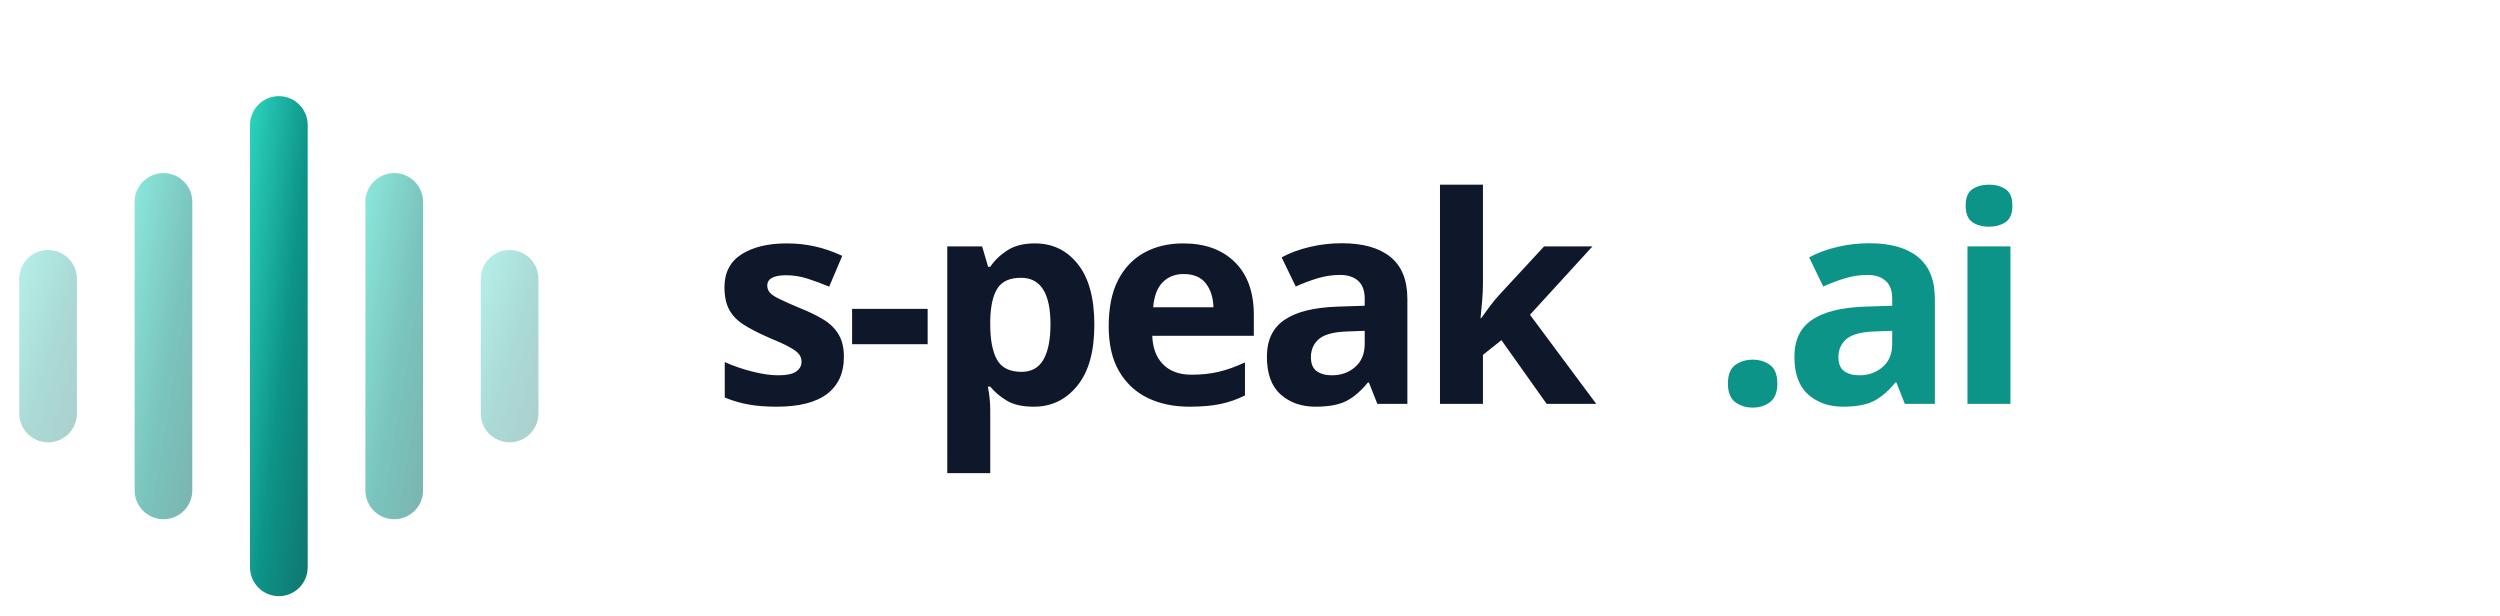
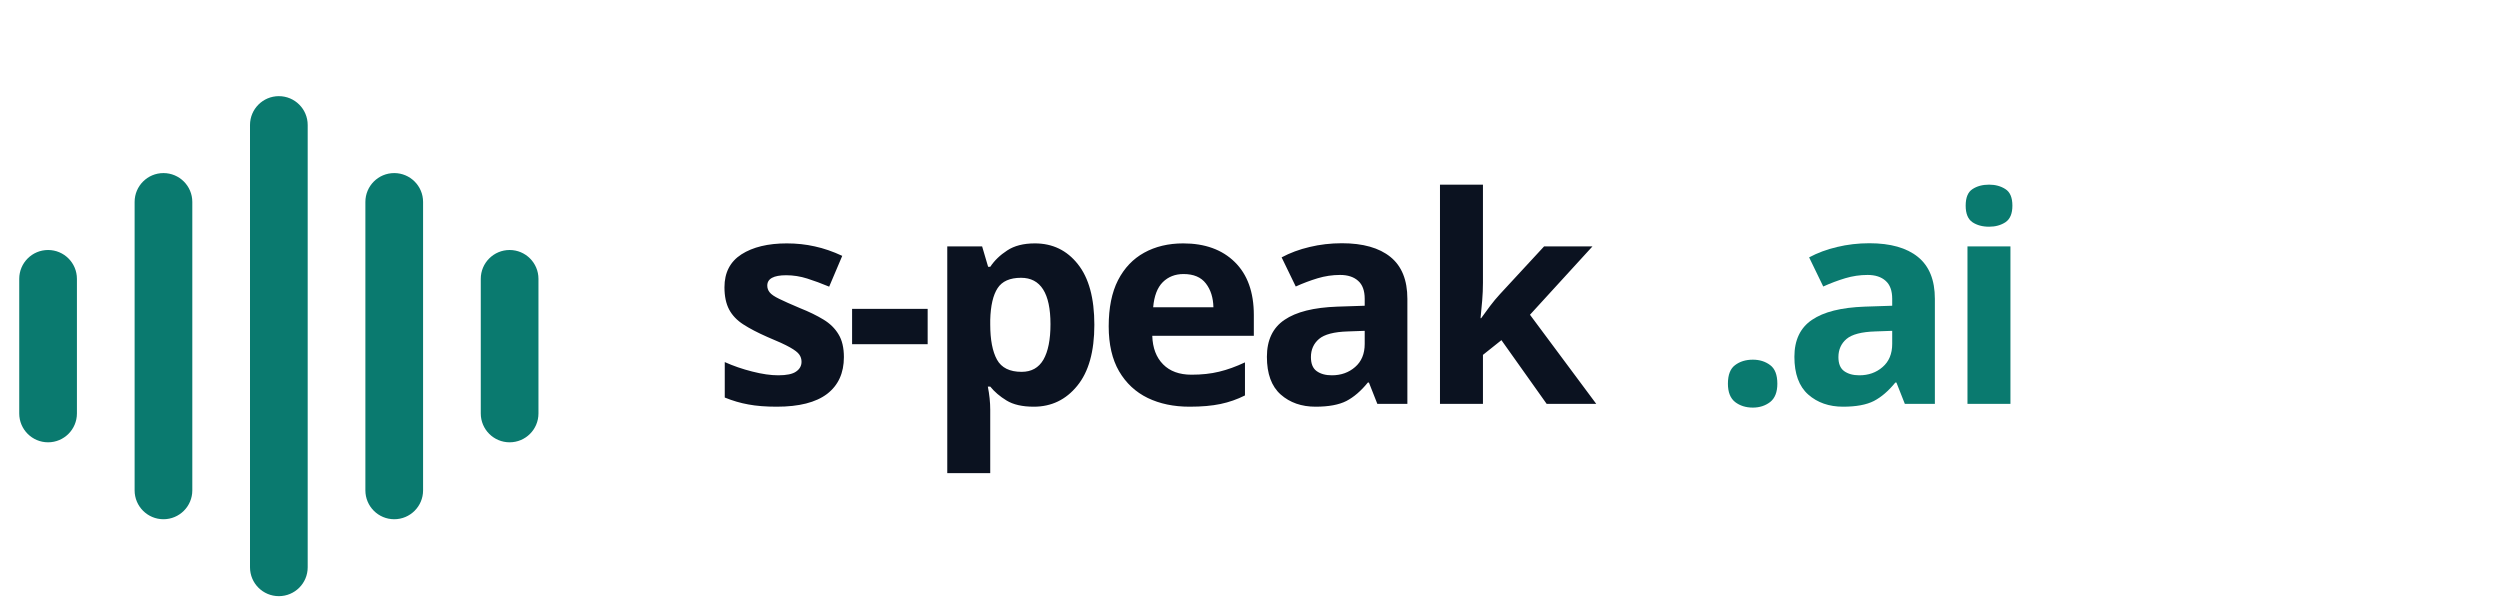
<svg xmlns="http://www.w3.org/2000/svg" viewBox="0 0 260 64" role="img" aria-label="s-peak.ai">
-   <defs>
-     <linearGradient id="wave" x1="0%" y1="0%" x2="100%" y2="100%">
-       <stop offset="0%" stop-color="#2dd4bf" />
-       <stop offset="55%" stop-color="#0d9488" />
-       <stop offset="100%" stop-color="#0f766e" />
-     </linearGradient>
-   </defs>
  <g transform="translate(2,8)">
-     <rect x="0" y="18" width="6" height="20" rx="3" fill="url(#wave)" opacity="0.35" />
-     <rect x="12" y="10" width="6" height="36" rx="3" fill="url(#wave)" opacity="0.55" />
-     <rect x="24" y="2" width="6" height="52" rx="3" fill="url(#wave)" />
-     <rect x="36" y="10" width="6" height="36" rx="3" fill="url(#wave)" opacity="0.55" />
-     <rect x="48" y="18" width="6" height="20" rx="3" fill="url(#wave)" opacity="0.35" />
+     <rect x="0" y="18" width="6" height="20" rx="3" fill="#0a7a6f" />
+     <rect x="12" y="10" width="6" height="36" rx="3" fill="#0a7a6f" />
+     <rect x="24" y="2" width="6" height="52" rx="3" fill="#0a7a6f" />
+     <rect x="36" y="10" width="6" height="36" rx="3" fill="#0a7a6f" />
+     <rect x="48" y="18" width="6" height="20" rx="3" fill="#0a7a6f" />
  </g>
-   <text x="74" y="42" font-family="Outfit, Heebo, system-ui, sans-serif" font-size="30" font-weight="700" fill="#0F172A" letter-spacing="-0.04em">s-peak</text>
-   <text x="178" y="42" font-family="Outfit, Heebo, system-ui, sans-serif" font-size="30" font-weight="700" fill="#0d9488" letter-spacing="-0.04em">.ai</text>
+   <text x="74" y="42" font-family="Outfit, Heebo, system-ui, sans-serif" font-size="30" font-weight="800" fill="#0B1220" letter-spacing="-0.04em">s-peak</text>
+   <text x="178" y="42" font-family="Outfit, Heebo, system-ui, sans-serif" font-size="30" font-weight="800" fill="#0a7a6f" letter-spacing="-0.04em">.ai</text>
</svg>
